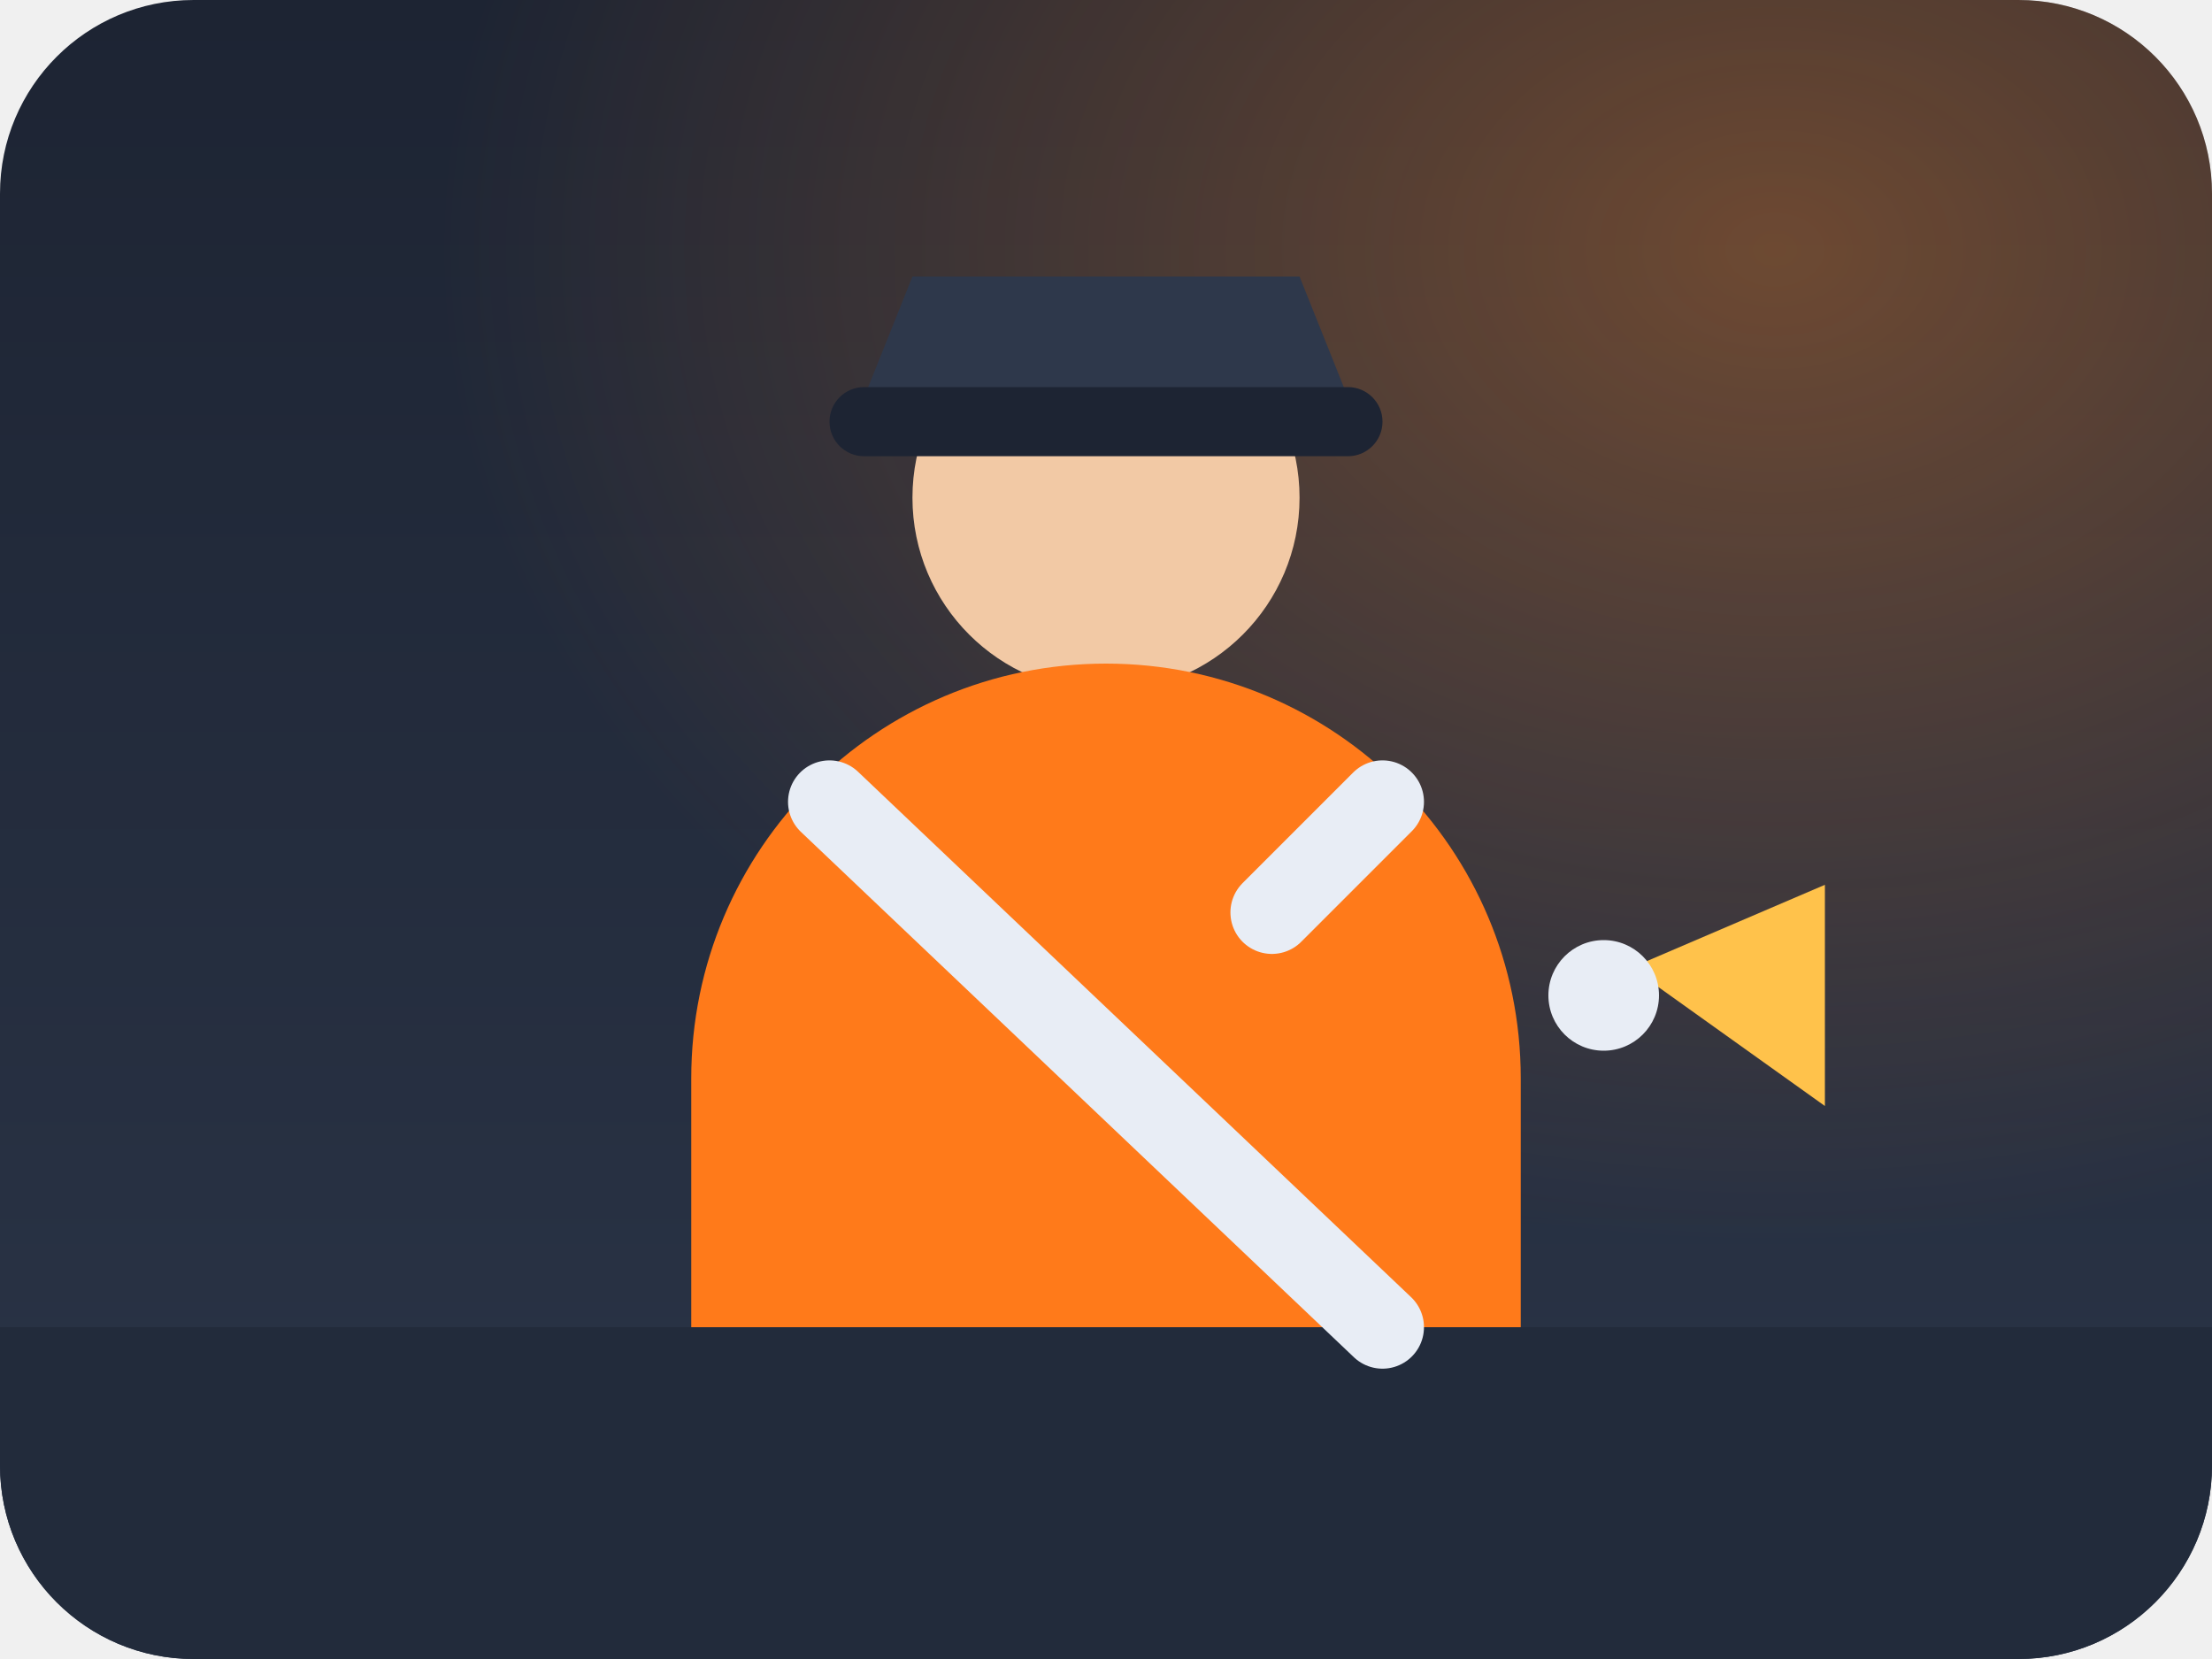
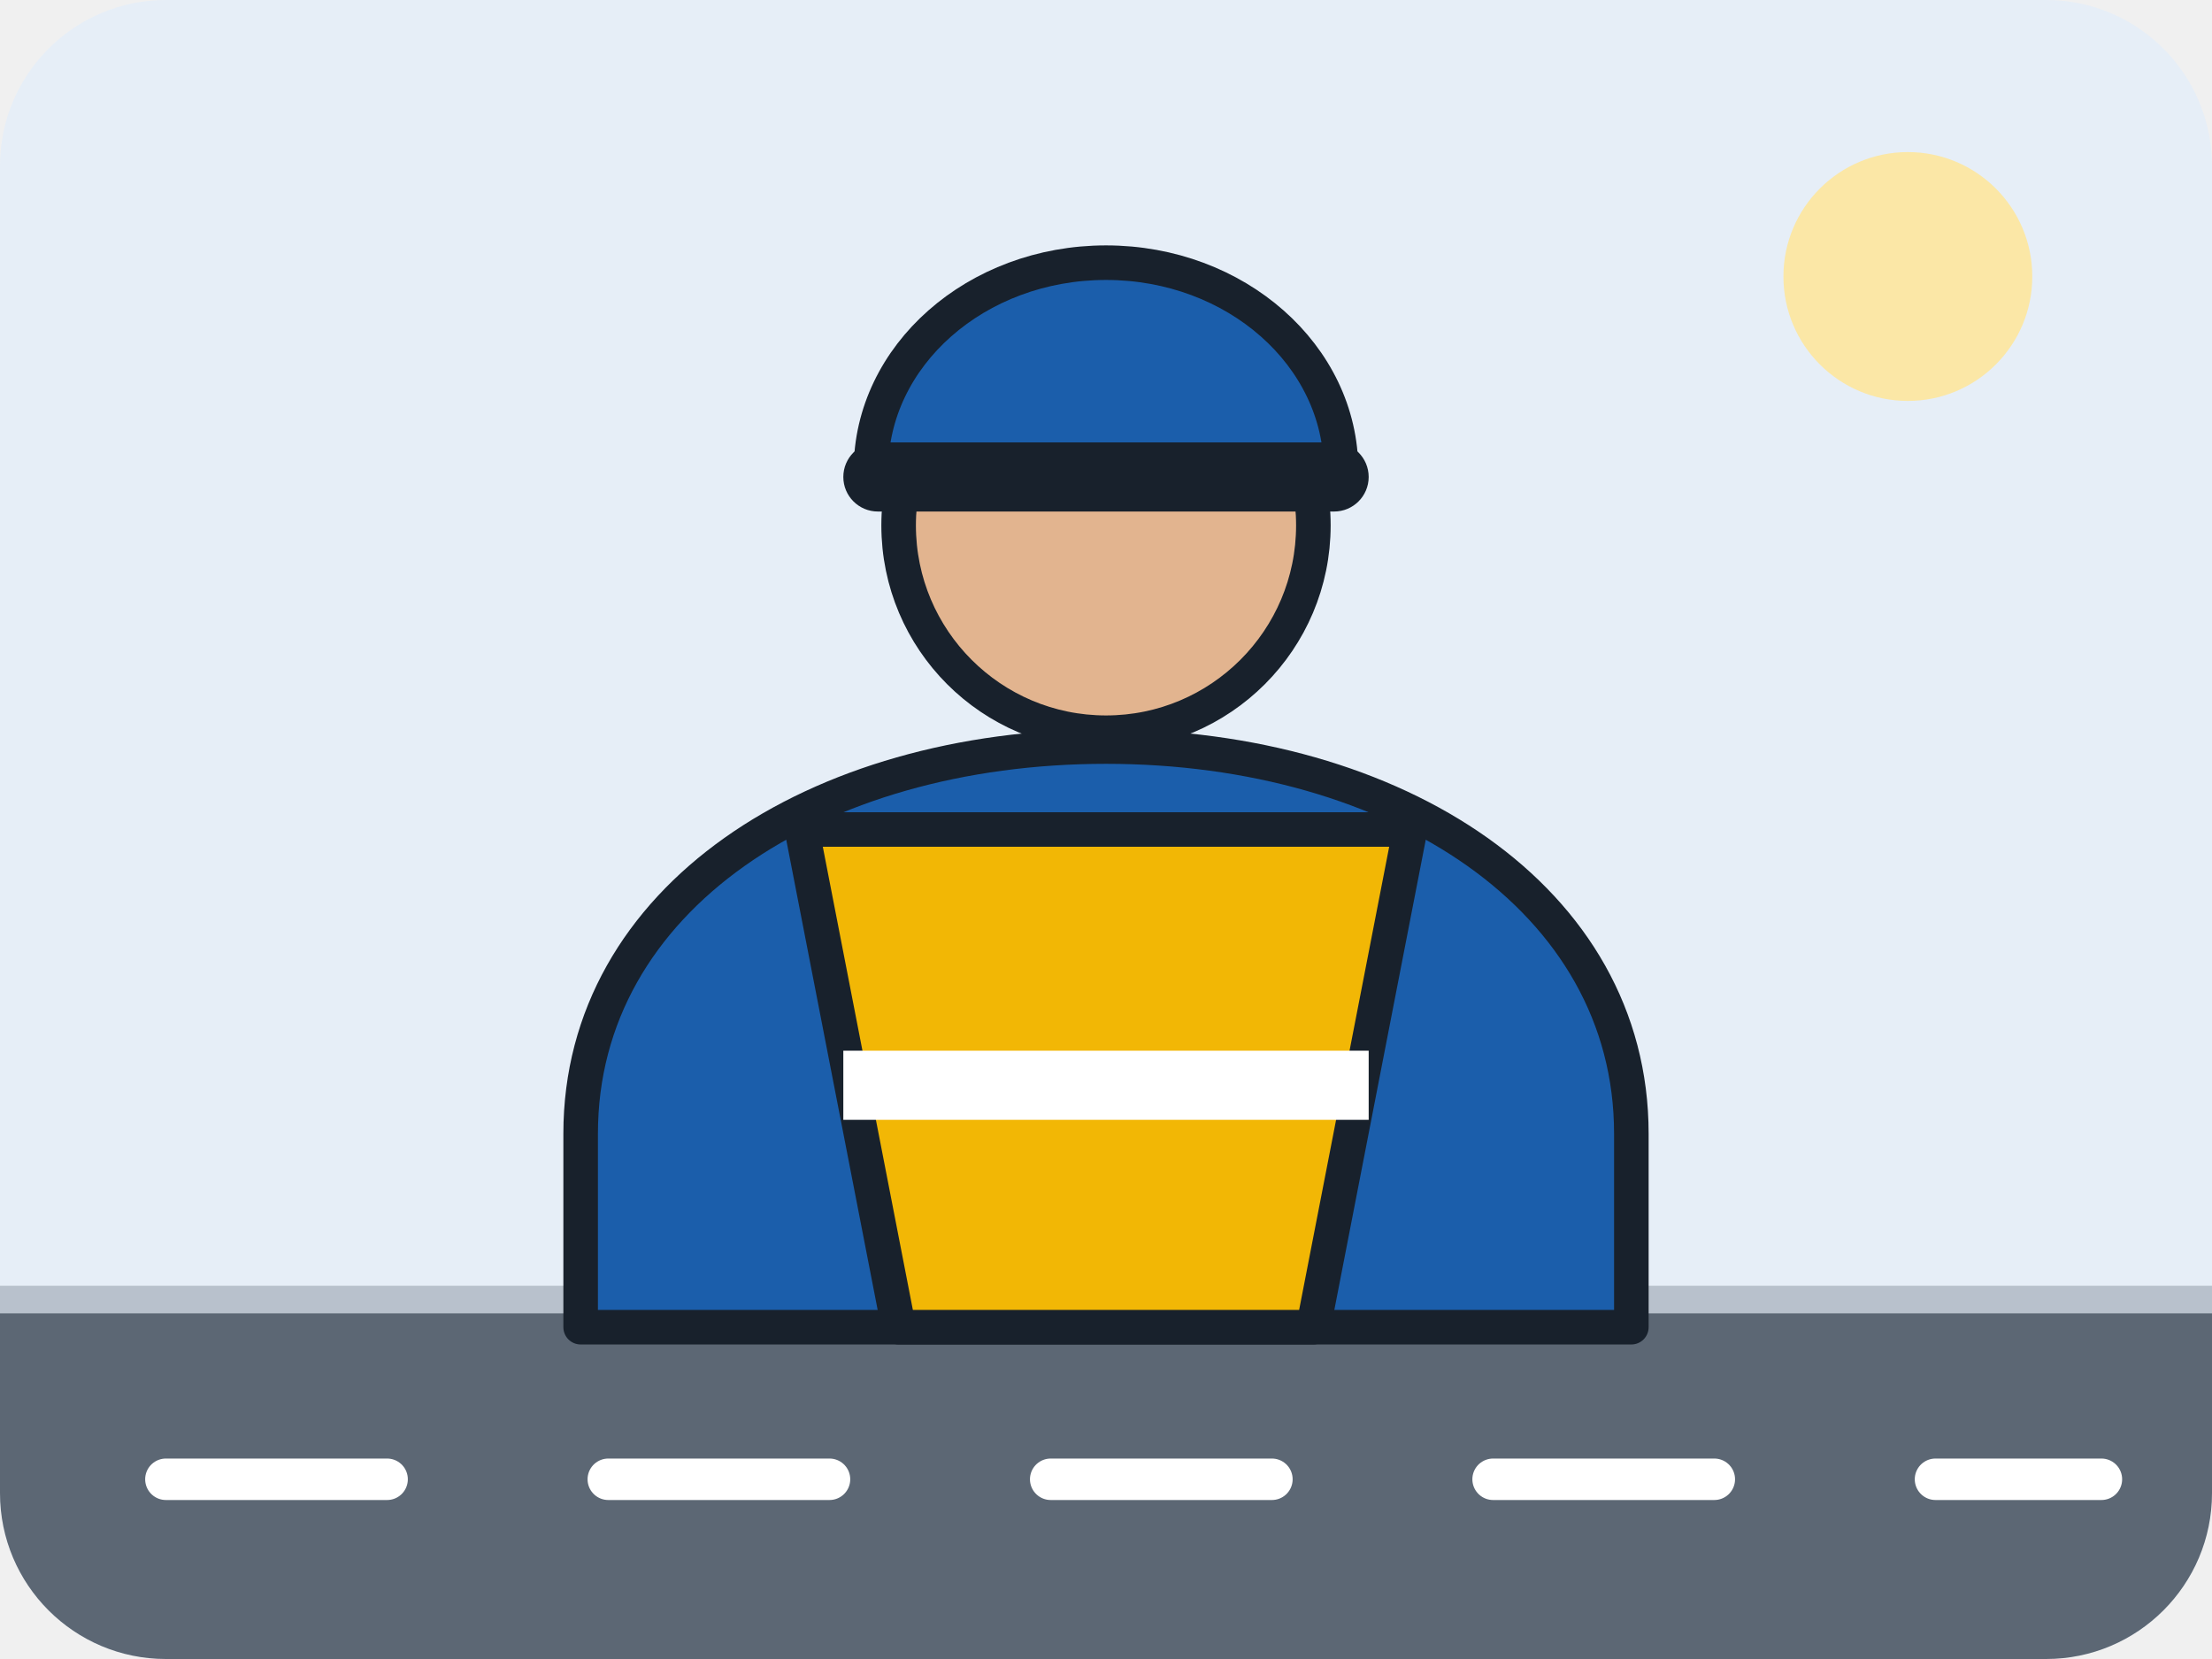
<svg xmlns="http://www.w3.org/2000/svg" viewBox="0 0 160 120" role="img" aria-label="Agente de trânsito">
-   <defs>
-     <linearGradient id="sky" x1="0" y1="0" x2="0" y2="1">
-       <stop offset="0" stop-color="#1d2433" />
-       <stop offset="1" stop-color="#2b3548" />
-     </linearGradient>
-     <radialGradient id="glow" cx=".8" cy=".15" r=".6">
-       <stop offset="0" stop-color="#ff8a2b" stop-opacity=".35" />
-       <stop offset="1" stop-color="#ff8a2b" stop-opacity="0" />
-     </radialGradient>
-   </defs>
-   <rect width="160" height="120" rx="14" fill="url(#sky)" />
-   <rect width="160" height="120" rx="14" fill="url(#glow)" />
-   <path d="M0 96h160v10a14 14 0 0 1-14 14H14A14 14 0 0 1 0 106z" fill="#222b3b" />
-   <circle cx="80" cy="36" r="14" fill="#f2c9a5" />
-   <path d="M62 30h36l-4-10H66z" fill="#2e384b" />
-   <rect x="60" y="28" width="40" height="5" rx="2.5" fill="#1d2433" />
-   <path d="M50 96v-18a30 30 0 0 1 60 0v18z" fill="#ff7a1a" />
-   <path d="M60 58l40 38M100 58l-8 8" stroke="#e8edf5" stroke-width="6" stroke-linecap="round" />
-   <path d="M118 70l14-6v16z" fill="#ffc24b" />
-   <circle cx="116" cy="72" r="4" fill="#e8edf5" />
+   <rect width="160" height="120" rx="12" fill="#e6eef7" />
+   <circle cx="138" cy="20" r="9" fill="#fbe7a6" />
+   <path d="M0 94h160v14a12 12 0 0 1-12 12H12A12 12 0 0 1 0 108z" fill="#5c6774" />
+   <path d="M0 94h160" stroke="#b8c1cc" stroke-width="2" />
+   <path d="M12 107h16M44 107h16M76 107h16M108 107h16M140 107h12" stroke="#fff" stroke-width="3" stroke-linecap="round" />
+   <path d="M42 96v-14c0-17 17-28 38-28s38 11 38 28v14z" fill="#1b5eab" stroke="#18212c" stroke-width="2.5" stroke-linejoin="round" />
+   <path d="M58 60h44l-7 36H65z" fill="#f2b705" stroke="#18212c" stroke-width="2.5" stroke-linejoin="round" />
+   <rect x="61" y="76" width="38" height="5" fill="#fff" />
+   <circle cx="80" cy="38" r="15" fill="#e2b48f" stroke="#18212c" stroke-width="2.5" stroke-linejoin="round" />
+   <path d="M63 34a17 15 0 0 1 34 0z" fill="#1b5eab" stroke="#18212c" stroke-width="2.5" stroke-linejoin="round" />
+   <rect x="61" y="32" width="38" height="5" rx="2.5" fill="#18212c" />
</svg>
